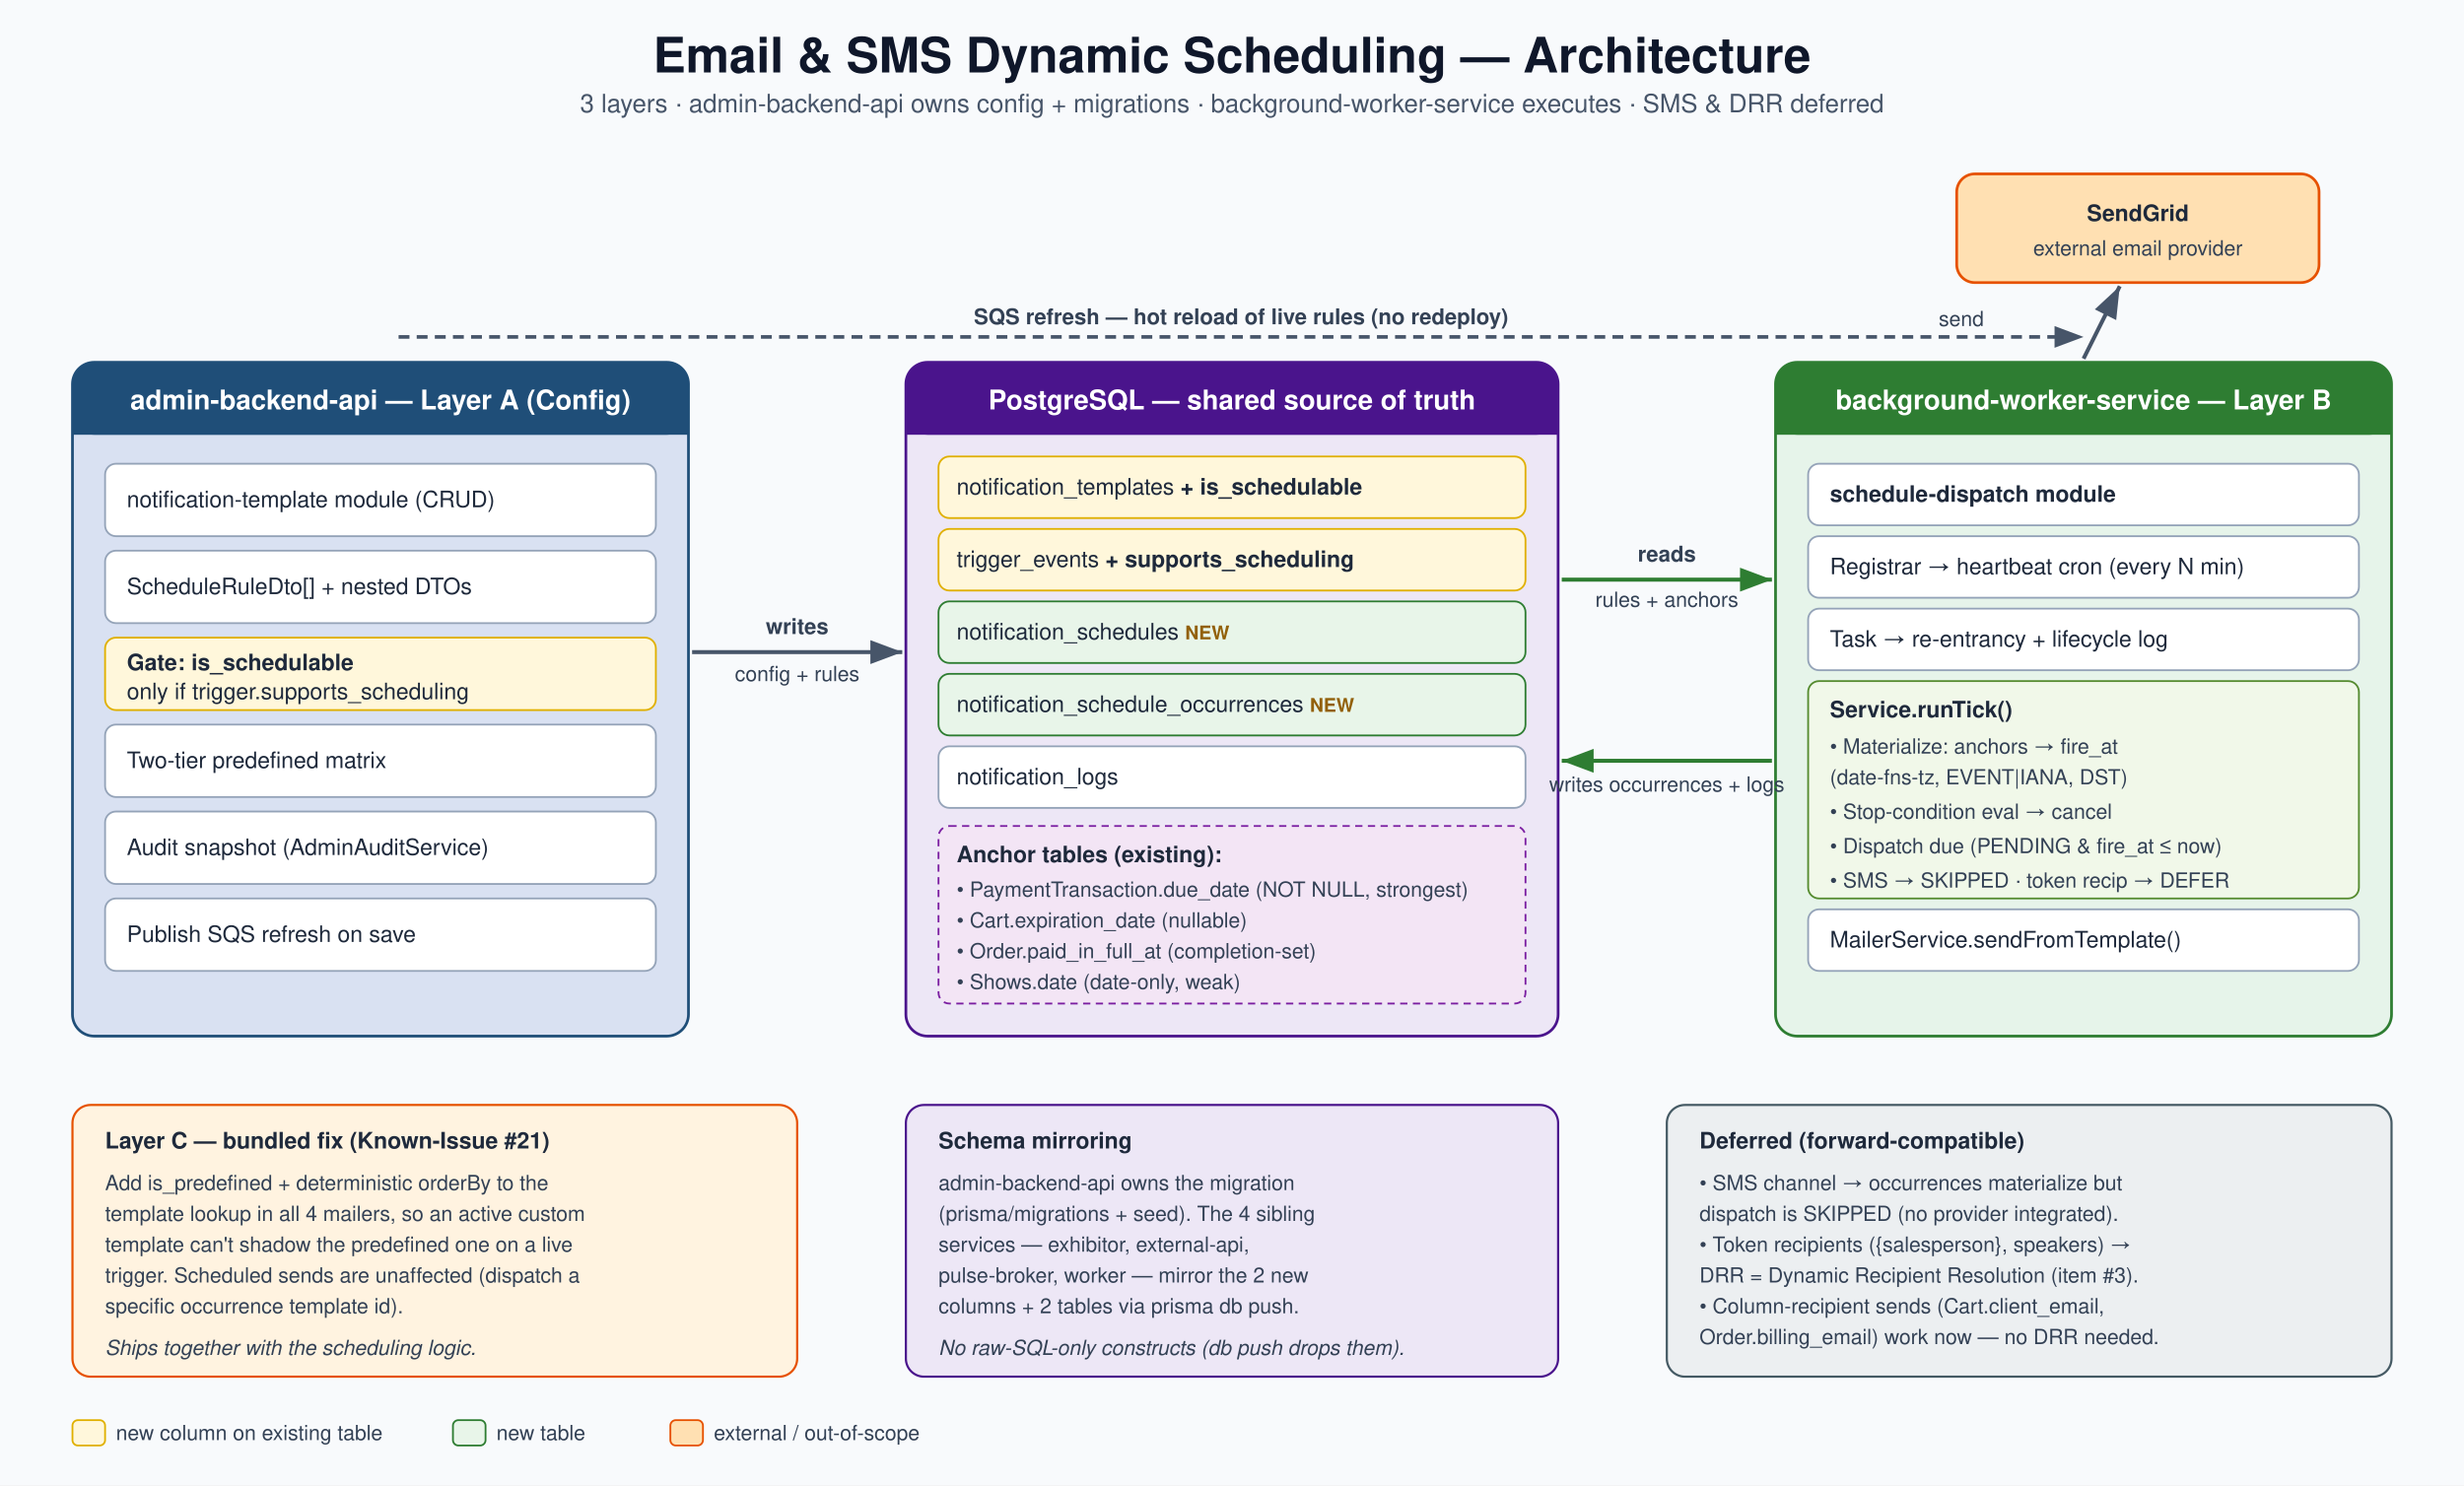
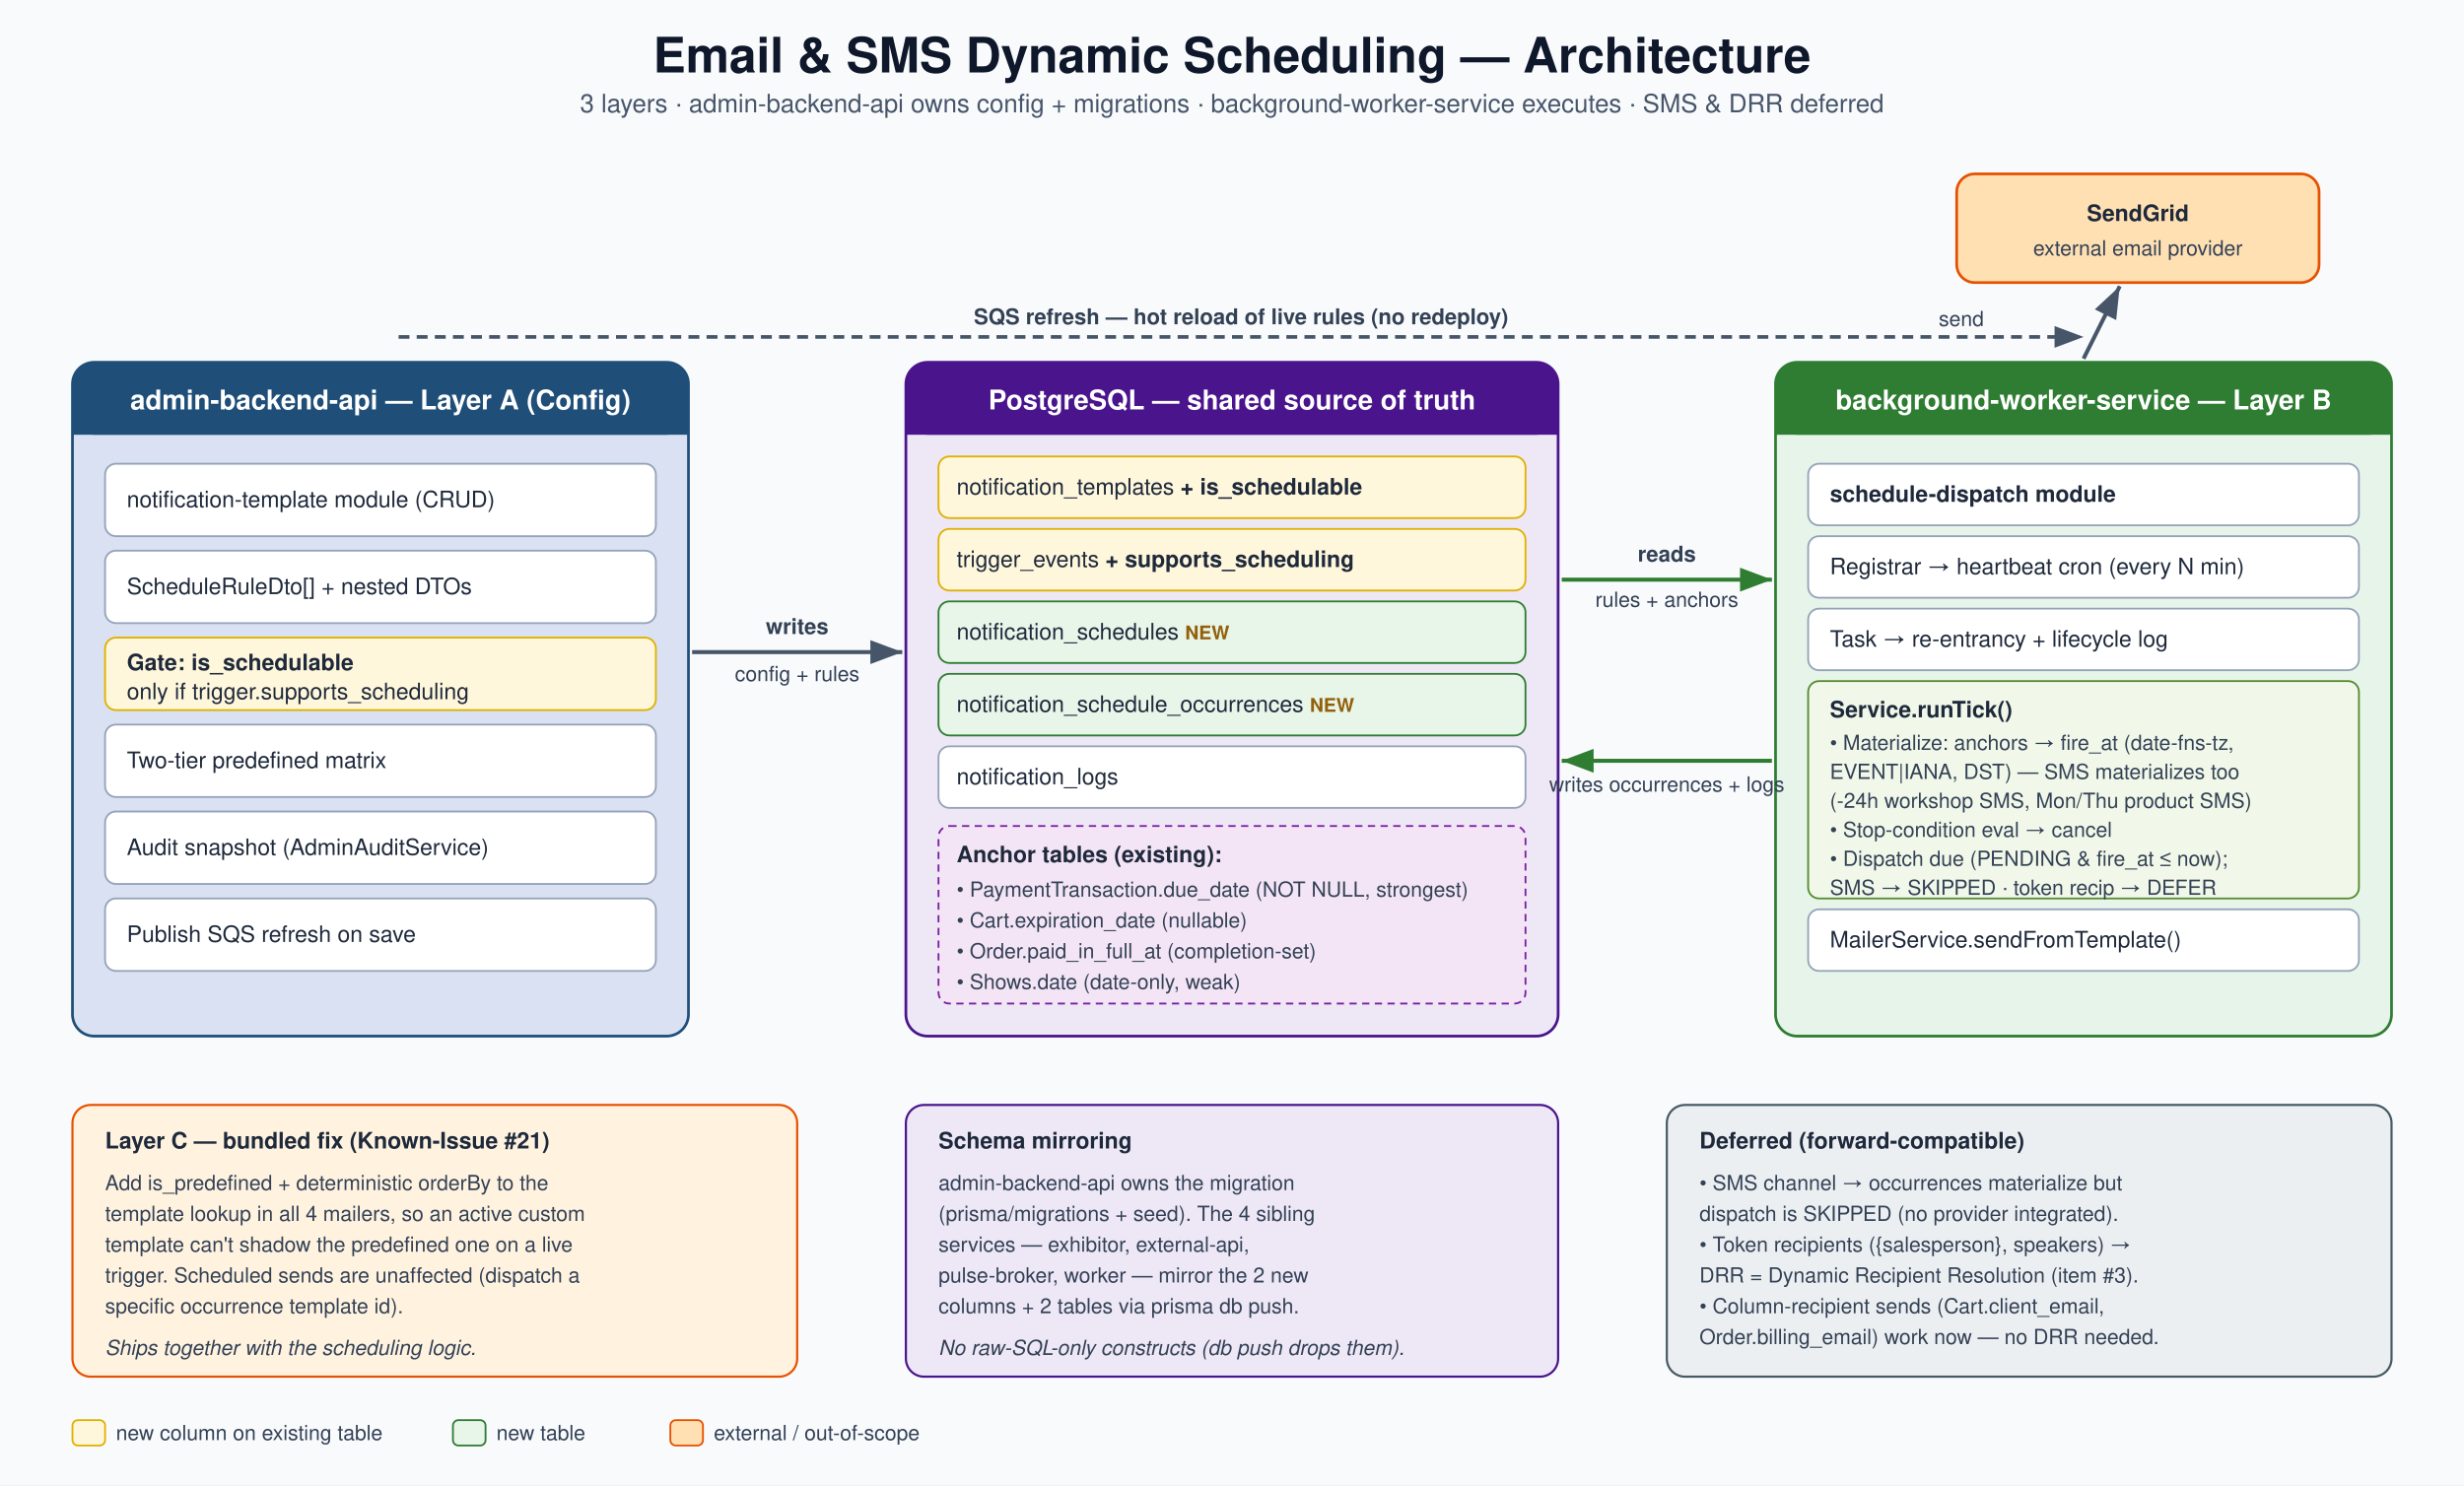
<svg xmlns="http://www.w3.org/2000/svg" viewBox="0 0 1360 820" font-family="'Segoe UI',Helvetica,Arial,sans-serif">
  <defs>
    <marker id="arrow" markerWidth="10" markerHeight="10" refX="8" refY="3" orient="auto" markerUnits="strokeWidth">
      <path d="M0,0 L8,3 L0,6 Z" fill="#475569" />
    </marker>
    <marker id="arrowG" markerWidth="10" markerHeight="10" refX="8" refY="3" orient="auto" markerUnits="strokeWidth">
      <path d="M0,0 L8,3 L0,6 Z" fill="#2E7D32" />
    </marker>
    <style>
      .title{font-size:27px;font-weight:700;fill:#0f172a}
      .sub{font-size:14px;fill:#475569}
      .hdr{font-size:15px;font-weight:700;fill:#ffffff}
      .card{font-size:12.5px;fill:#1e293b}
      .cardb{font-size:12.5px;font-weight:700;fill:#1e293b}
      .flbl{font-size:12px;font-weight:600;fill:#334155}
      .note{font-size:11.5px;fill:#334155}
      .tag{font-size:10.5px;font-weight:700;fill:#92600a}
    </style>
  </defs>
  <rect x="0" y="0" width="1360" height="820" fill="#f8fafc" />
  <text x="680" y="40" text-anchor="middle" class="title">Email &amp; SMS Dynamic Scheduling — Architecture</text>
  <text x="680" y="62" text-anchor="middle" class="sub">3 layers · admin-backend-api owns config + migrations · background-worker-service executes · SMS &amp; DRR deferred</text>
  <line x1="220" y1="186" x2="1150" y2="186" stroke="#475569" stroke-width="2" stroke-dasharray="6 4" marker-end="url(#arrow)" />
  <text x="685" y="179" text-anchor="middle" class="flbl">SQS refresh — hot reload of live rules (no redeploy)</text>
  <rect x="1080" y="96" width="200" height="60" rx="10" fill="#FFE0B2" stroke="#E65100" stroke-width="1.5" />
  <text x="1180" y="122" text-anchor="middle" class="cardb">SendGrid</text>
  <text x="1180" y="141" text-anchor="middle" class="note">external email provider</text>
  <rect x="40" y="200" width="340" height="372" rx="12" fill="#D9E1F2" stroke="#1F4E78" stroke-width="1.5" />
  <rect x="40" y="200" width="340" height="40" rx="12" fill="#1F4E78" />
  <rect x="40" y="222" width="340" height="18" fill="#1F4E78" />
  <text x="210" y="226" text-anchor="middle" class="hdr">admin-backend-api — Layer A (Config)</text>
  <g>
    <rect x="58" y="256" width="304" height="40" rx="6" fill="#ffffff" stroke="#94a3b8" />
    <text x="70" y="280" class="card">notification-template module (CRUD)</text>
    <rect x="58" y="304" width="304" height="40" rx="6" fill="#ffffff" stroke="#94a3b8" />
    <text x="70" y="328" class="card">ScheduleRuleDto[] + nested DTOs</text>
    <rect x="58" y="352" width="304" height="40" rx="6" fill="#FFF7DB" stroke="#E0B000" />
    <text x="70" y="370" class="cardb">Gate: is_schedulable</text>
    <text x="70" y="386" class="card">only if trigger.supports_scheduling</text>
    <rect x="58" y="400" width="304" height="40" rx="6" fill="#ffffff" stroke="#94a3b8" />
    <text x="70" y="424" class="card">Two-tier predefined matrix</text>
    <rect x="58" y="448" width="304" height="40" rx="6" fill="#ffffff" stroke="#94a3b8" />
    <text x="70" y="472" class="card">Audit snapshot (AdminAuditService)</text>
    <rect x="58" y="496" width="304" height="40" rx="6" fill="#ffffff" stroke="#94a3b8" />
    <text x="70" y="520" class="card">Publish SQS refresh on save</text>
  </g>
  <rect x="500" y="200" width="360" height="372" rx="12" fill="#EDE7F6" stroke="#4A148C" stroke-width="1.5" />
  <rect x="500" y="200" width="360" height="40" rx="12" fill="#4A148C" />
  <rect x="500" y="222" width="360" height="18" fill="#4A148C" />
  <text x="680" y="226" text-anchor="middle" class="hdr">PostgreSQL — shared source of truth</text>
  <g>
    <rect x="518" y="252" width="324" height="34" rx="6" fill="#FFF7DB" stroke="#E0B000" />
    <text x="528" y="273" class="card">notification_templates <tspan class="cardb">+ is_schedulable</tspan>
    </text>
    <rect x="518" y="292" width="324" height="34" rx="6" fill="#FFF7DB" stroke="#E0B000" />
    <text x="528" y="313" class="card">trigger_events <tspan class="cardb">+ supports_scheduling</tspan>
    </text>
    <rect x="518" y="332" width="324" height="34" rx="6" fill="#E8F5E9" stroke="#2E7D32" />
    <text x="528" y="353" class="card">notification_schedules <tspan class="tag">NEW</tspan>
    </text>
    <rect x="518" y="372" width="324" height="34" rx="6" fill="#E8F5E9" stroke="#2E7D32" />
    <text x="528" y="393" class="card">notification_schedule_occurrences <tspan class="tag">NEW</tspan>
    </text>
    <rect x="518" y="412" width="324" height="34" rx="6" fill="#ffffff" stroke="#94a3b8" />
    <text x="528" y="433" class="card">notification_logs</text>
    <rect x="518" y="456" width="324" height="98" rx="6" fill="#F3E5F5" stroke="#7B1FA2" stroke-dasharray="4 3" />
    <text x="528" y="476" class="cardb">Anchor tables (existing):</text>
    <text x="528" y="495" class="note">• PaymentTransaction.due_date  (NOT NULL, strongest)</text>
    <text x="528" y="512" class="note">• Cart.expiration_date  (nullable)</text>
    <text x="528" y="529" class="note">• Order.paid_in_full_at  (completion-set)</text>
    <text x="528" y="546" class="note">• Shows.date  (date-only, weak)</text>
  </g>
  <rect x="980" y="200" width="340" height="372" rx="12" fill="#E6F4EA" stroke="#2E7D32" stroke-width="1.5" />
  <rect x="980" y="200" width="340" height="40" rx="12" fill="#2E7D32" />
  <rect x="980" y="222" width="340" height="18" fill="#2E7D32" />
  <text x="1150" y="226" text-anchor="middle" class="hdr">background-worker-service — Layer B</text>
  <g>
    <rect x="998" y="256" width="304" height="34" rx="6" fill="#ffffff" stroke="#94a3b8" />
    <text x="1010" y="277" class="cardb">schedule-dispatch module</text>
    <rect x="998" y="296" width="304" height="34" rx="6" fill="#ffffff" stroke="#94a3b8" />
    <text x="1010" y="317" class="card">Registrar → heartbeat cron (every N min)</text>
    <rect x="998" y="336" width="304" height="34" rx="6" fill="#ffffff" stroke="#94a3b8" />
    <text x="1010" y="357" class="card">Task → re-entrancy + lifecycle log</text>
    <rect x="998" y="376" width="304" height="120" rx="6" fill="#F1F8E9" stroke="#558B2F" />
    <text x="1010" y="396" class="cardb">Service.runTick()</text>
-     <text x="1010" y="416" class="note">• Materialize: anchors → fire_at</text>
-     <text x="1010" y="433" class="note">  (date-fns-tz, EVENT|IANA, DST)</text>
-     <text x="1010" y="452" class="note">• Stop-condition eval → cancel</text>
-     <text x="1010" y="471" class="note">• Dispatch due (PENDING &amp; fire_at ≤ now)</text>
-     <text x="1010" y="490" class="note">• SMS → SKIPPED · token recip → DEFER</text>
+     <text x="1010" y="414" class="note">• Materialize: anchors → fire_at (date-fns-tz,</text>
+     <text x="1010" y="430" class="note">  EVENT|IANA, DST) — SMS materializes too</text>
+     <text x="1010" y="446" class="note">  (-24h workshop SMS, Mon/Thu product SMS)</text>
+     <text x="1010" y="462" class="note">• Stop-condition eval → cancel</text>
+     <text x="1010" y="478" class="note">• Dispatch due (PENDING &amp; fire_at ≤ now);</text>
+     <text x="1010" y="494" class="note">  SMS → SKIPPED · token recip → DEFER</text>
    <rect x="998" y="502" width="304" height="34" rx="6" fill="#ffffff" stroke="#94a3b8" />
    <text x="1010" y="523" class="card">MailerService.sendFromTemplate()</text>
  </g>
  <line x1="382" y1="360" x2="498" y2="360" stroke="#475569" stroke-width="2.2" marker-end="url(#arrow)" />
  <text x="440" y="350" text-anchor="middle" class="flbl">writes</text>
  <text x="440" y="376" text-anchor="middle" class="note">config + rules</text>
  <line x1="862" y1="320" x2="978" y2="320" stroke="#2E7D32" stroke-width="2.2" marker-end="url(#arrowG)" />
  <text x="920" y="310" text-anchor="middle" class="flbl">reads</text>
  <text x="920" y="335" text-anchor="middle" class="note">rules + anchors</text>
  <line x1="978" y1="420" x2="862" y2="420" stroke="#2E7D32" stroke-width="2.2" marker-end="url(#arrowG)" />
  <text x="920" y="437" text-anchor="middle" class="note">writes occurrences + logs</text>
  <line x1="1150" y1="198" x2="1170" y2="158" stroke="#475569" stroke-width="2.2" marker-end="url(#arrow)" />
  <text x="1095" y="180" text-anchor="end" class="note">send</text>
  <rect x="40" y="610" width="400" height="150" rx="10" fill="#FFF3E0" stroke="#E65100" stroke-width="1.2" />
  <text x="58" y="634" class="cardb" fill="#E65100">Layer C — bundled fix (Known-Issue #21)</text>
  <text x="58" y="657" class="note">Add is_predefined + deterministic orderBy to the</text>
  <text x="58" y="674" class="note">template lookup in all 4 mailers, so an active custom</text>
  <text x="58" y="691" class="note">template can't shadow the predefined one on a live</text>
  <text x="58" y="708" class="note">trigger. Scheduled sends are unaffected (dispatch a</text>
  <text x="58" y="725" class="note">specific occurrence template id).</text>
  <text x="58" y="748" class="note" font-style="italic">Ships together with the scheduling logic.</text>
  <rect x="500" y="610" width="360" height="150" rx="10" fill="#EDE7F6" stroke="#4A148C" stroke-width="1.2" />
  <text x="518" y="634" class="cardb" fill="#4A148C">Schema mirroring</text>
  <text x="518" y="657" class="note">admin-backend-api owns the migration</text>
  <text x="518" y="674" class="note">(prisma/migrations + seed). The 4 sibling</text>
  <text x="518" y="691" class="note">services — exhibitor, external-api,</text>
  <text x="518" y="708" class="note">pulse-broker, worker — mirror the 2 new</text>
  <text x="518" y="725" class="note">columns + 2 tables via prisma db push.</text>
  <text x="518" y="748" class="note" font-style="italic">No raw-SQL-only constructs (db push drops them).</text>
  <rect x="920" y="610" width="400" height="150" rx="10" fill="#ECEFF1" stroke="#455A64" stroke-width="1.2" />
  <text x="938" y="634" class="cardb" fill="#455A64">Deferred (forward-compatible)</text>
  <text x="938" y="657" class="note">• SMS channel → occurrences materialize but</text>
  <text x="938" y="674" class="note">  dispatch is SKIPPED (no provider integrated).</text>
  <text x="938" y="691" class="note">• Token recipients ({salesperson}, speakers) →</text>
  <text x="938" y="708" class="note">  DRR = Dynamic Recipient Resolution (item #3).</text>
  <text x="938" y="725" class="note">• Column-recipient sends (Cart.client_email,</text>
  <text x="938" y="742" class="note">  Order.billing_email) work now — no DRR needed.</text>
  <rect x="40" y="784" width="18" height="14" rx="3" fill="#FFF7DB" stroke="#E0B000" />
  <text x="64" y="795" class="note">new column on existing table</text>
  <rect x="250" y="784" width="18" height="14" rx="3" fill="#E8F5E9" stroke="#2E7D32" />
  <text x="274" y="795" class="note">new table</text>
  <rect x="370" y="784" width="18" height="14" rx="3" fill="#FFE0B2" stroke="#E65100" />
  <text x="394" y="795" class="note">external / out-of-scope</text>
</svg>
